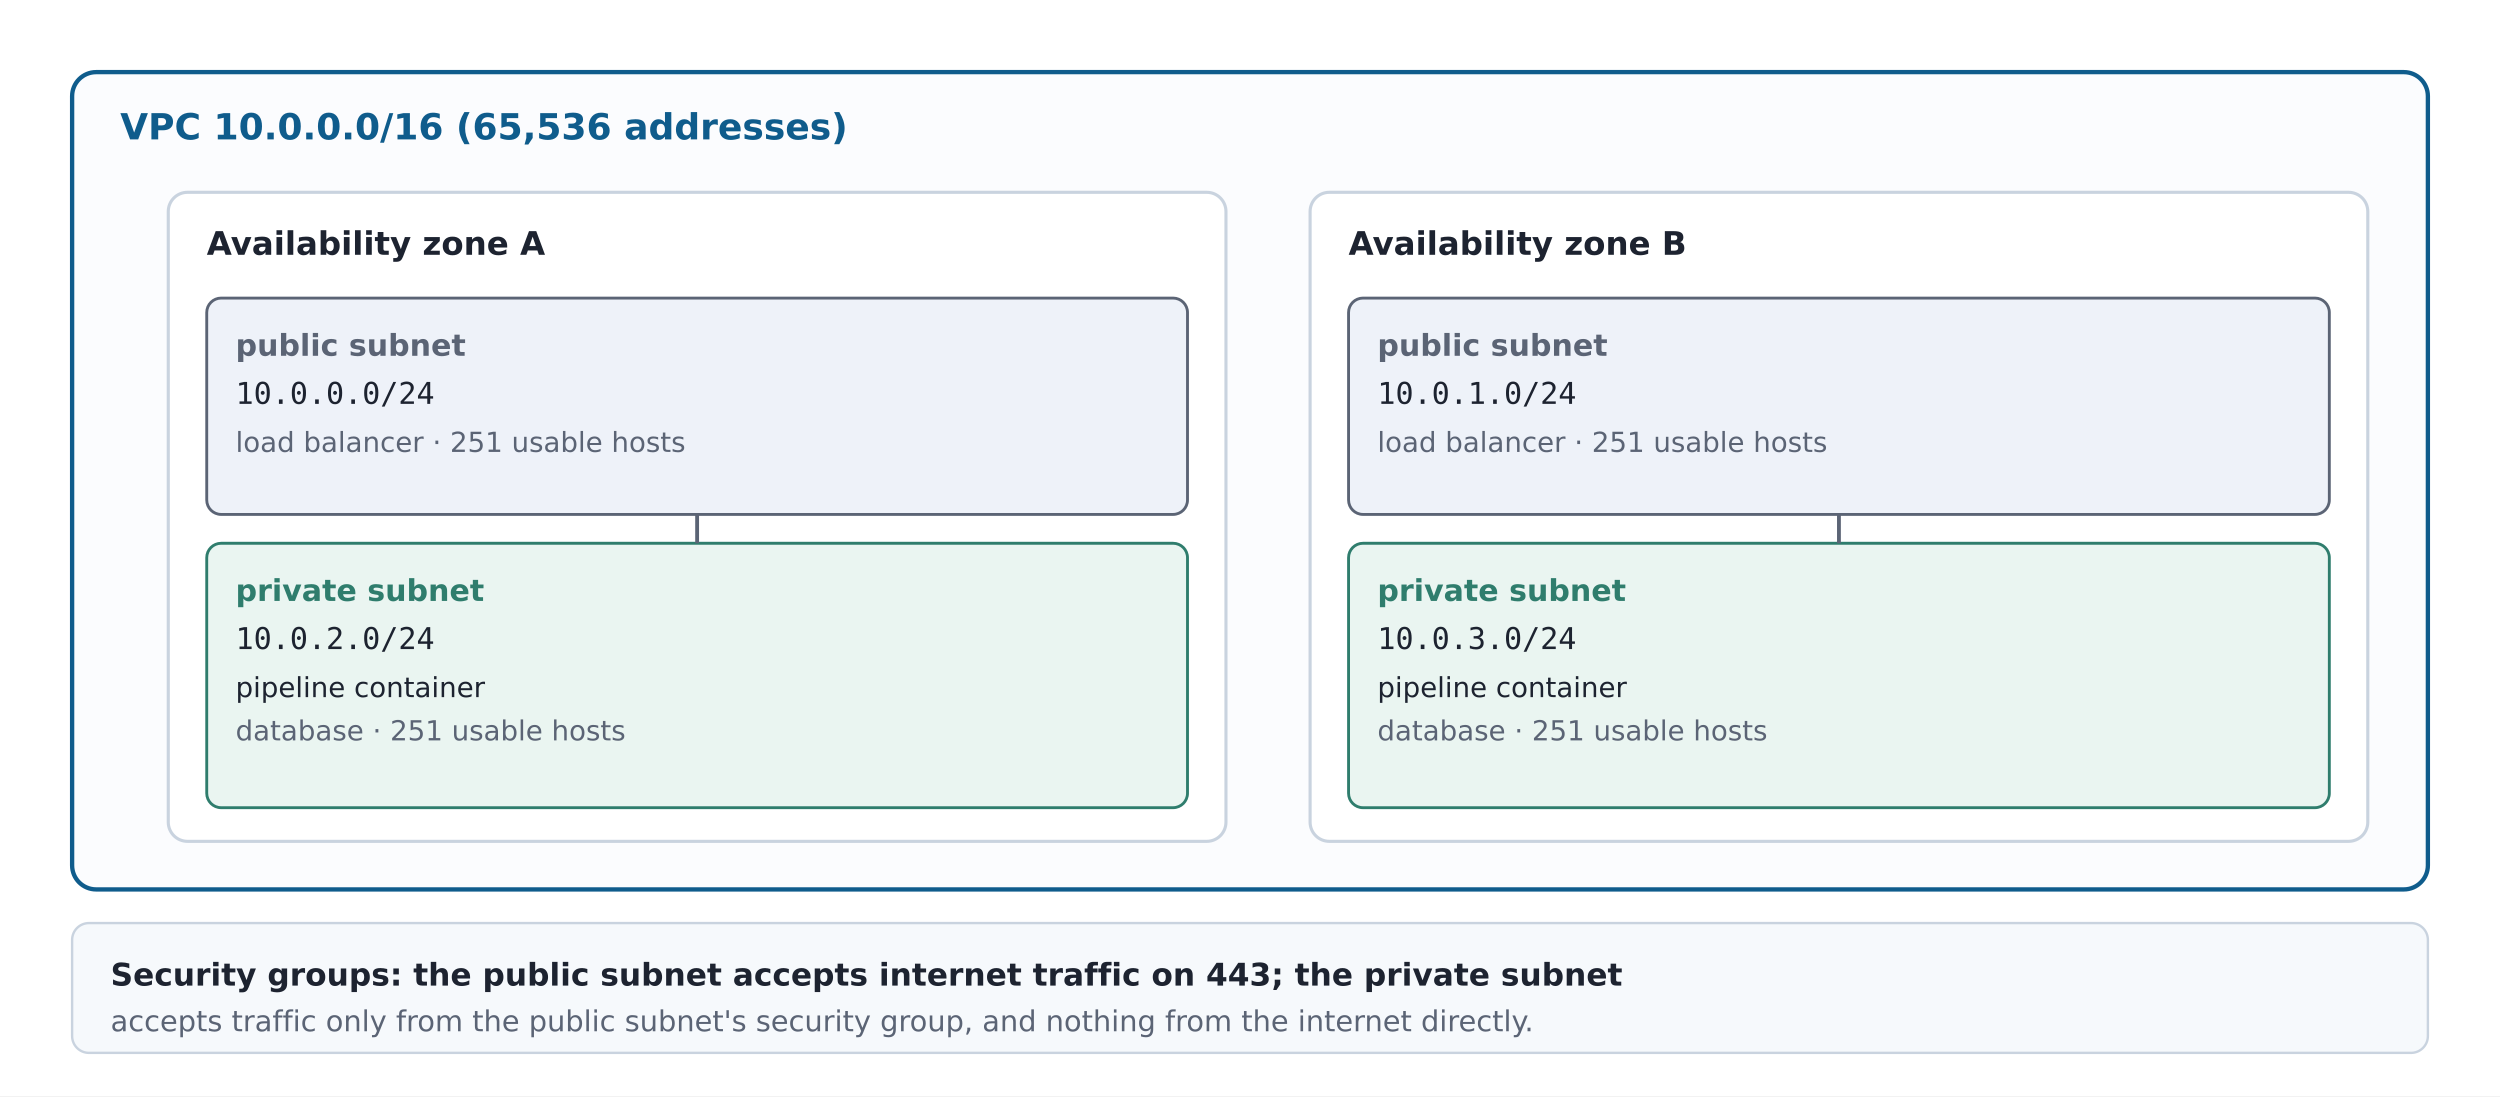
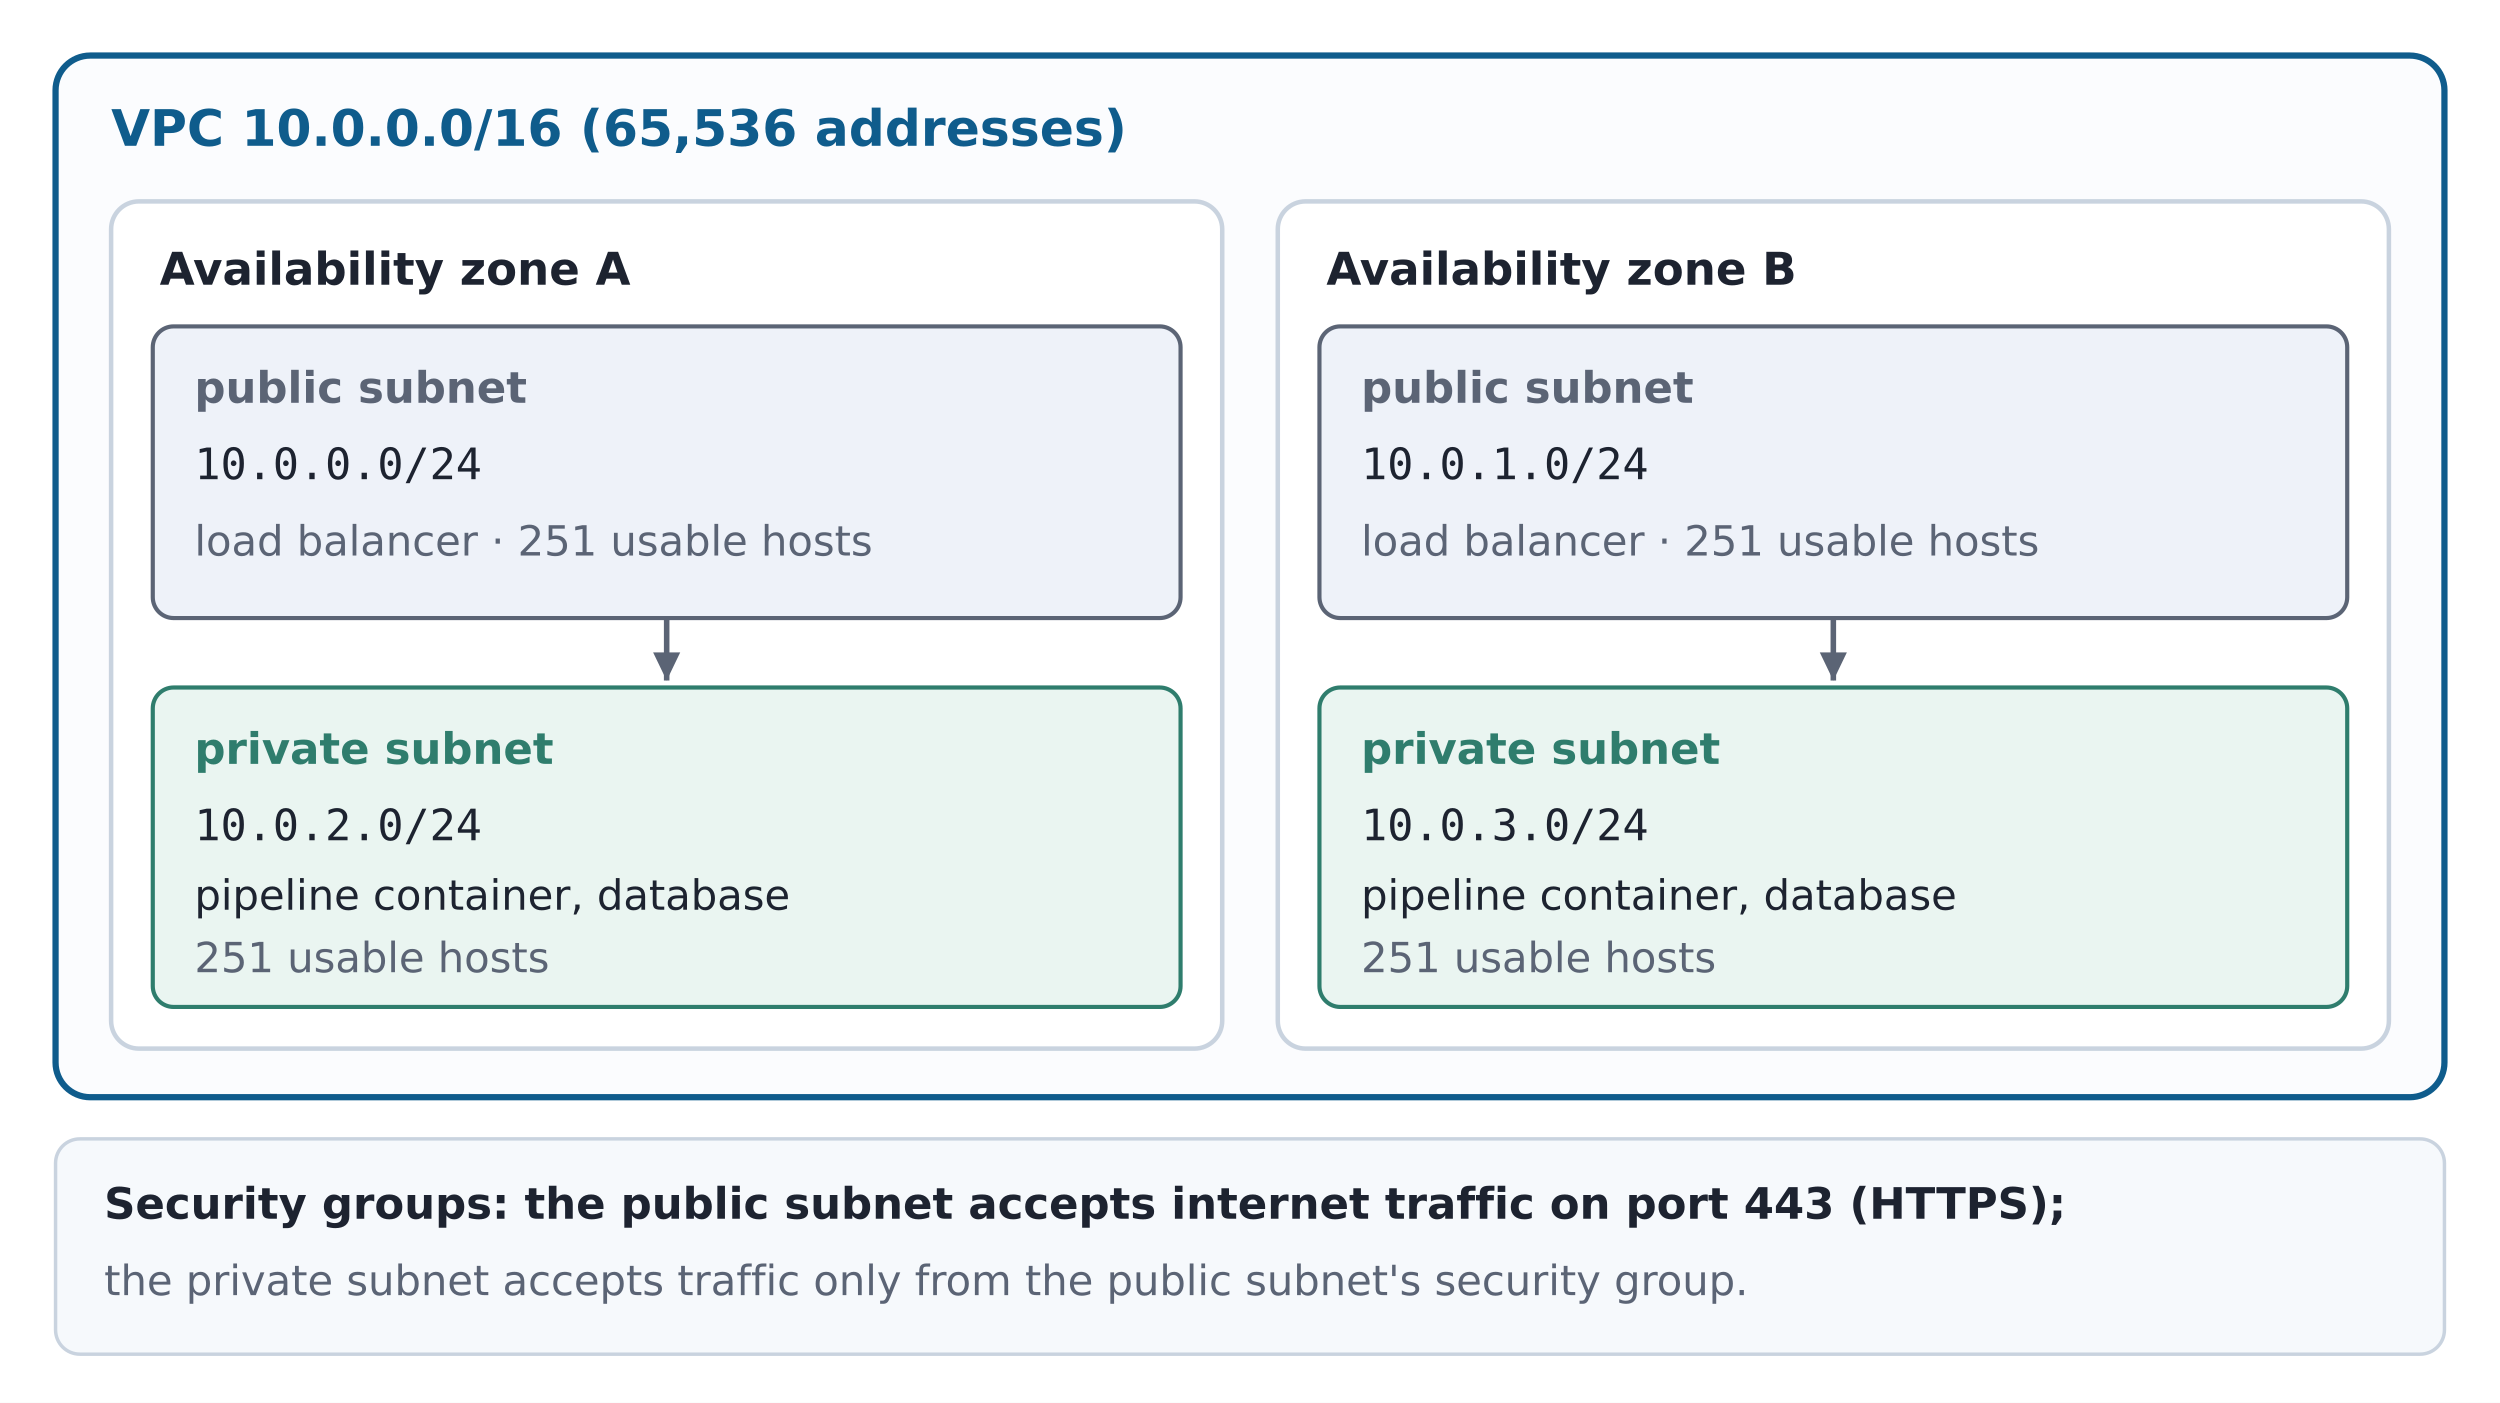
- <svg xmlns="http://www.w3.org/2000/svg" width="1040" height="456" viewBox="0 0 1040 456" font-family="DejaVu Sans, Arial, sans-serif">
-   <rect width="1040" height="456" fill="#ffffff" />
-   <rect x="30" y="30" width="980" height="340" rx="10" fill="#fbfcfe" stroke="#0f5c8c" stroke-width="1.8" />
-   <text x="50" y="58" font-size="15" fill="#0f5c8c" font-weight="bold" text-anchor="start" font-family="Poppins, DejaVu Sans, sans-serif">VPC  10.0.0.0/16   (65,536 addresses)</text>
-   <rect x="70" y="80" width="440" height="270" rx="8" fill="#fff" stroke="#c9d3df" stroke-width="1.3" />
-   <text x="86" y="106" font-size="13.5" fill="#1d2330" font-weight="bold" text-anchor="start">Availability zone A</text>
-   <rect x="86" y="124" width="408" height="90" rx="6" fill="#eef2f9" stroke="#5b6475" stroke-width="1.2" />
-   <text x="98" y="148" font-size="12.5" fill="#5b6475" font-weight="bold" text-anchor="start">public subnet</text>
-   <text x="98" y="168" font-size="12.5" fill="#1d2330" font-weight="normal" text-anchor="start" font-family="DejaVu Sans Mono, monospace">10.0.0.0/24</text>
-   <text x="98" y="188" font-size="11.5" fill="#5b6475" font-weight="normal" text-anchor="start">load balancer  ·  251 usable hosts</text>
-   <rect x="86" y="226" width="408" height="110" rx="6" fill="#eaf5f1" stroke="#2f7d6d" stroke-width="1.2" />
-   <text x="98" y="250" font-size="12.5" fill="#2f7d6d" font-weight="bold" text-anchor="start">private subnet</text>
-   <text x="98" y="270" font-size="12.5" fill="#1d2330" font-weight="normal" text-anchor="start" font-family="DejaVu Sans Mono, monospace">10.0.2.0/24</text>
-   <text x="98" y="290" font-size="11.5" fill="#1d2330" font-weight="normal" text-anchor="start">pipeline container</text>
-   <text x="98" y="308" font-size="11.5" fill="#5b6475" font-weight="normal" text-anchor="start">database  ·  251 usable hosts</text>
-   <path d="M290,214 V226" fill="none" stroke="#5b6475" stroke-width="1.6" stroke-linejoin="round" />
-   <rect x="545" y="80" width="440" height="270" rx="8" fill="#fff" stroke="#c9d3df" stroke-width="1.3" />
-   <text x="561" y="106" font-size="13.5" fill="#1d2330" font-weight="bold" text-anchor="start">Availability zone B</text>
-   <rect x="561" y="124" width="408" height="90" rx="6" fill="#eef2f9" stroke="#5b6475" stroke-width="1.2" />
-   <text x="573" y="148" font-size="12.5" fill="#5b6475" font-weight="bold" text-anchor="start">public subnet</text>
-   <text x="573" y="168" font-size="12.5" fill="#1d2330" font-weight="normal" text-anchor="start" font-family="DejaVu Sans Mono, monospace">10.0.1.0/24</text>
-   <text x="573" y="188" font-size="11.5" fill="#5b6475" font-weight="normal" text-anchor="start">load balancer  ·  251 usable hosts</text>
-   <rect x="561" y="226" width="408" height="110" rx="6" fill="#eaf5f1" stroke="#2f7d6d" stroke-width="1.2" />
-   <text x="573" y="250" font-size="12.5" fill="#2f7d6d" font-weight="bold" text-anchor="start">private subnet</text>
-   <text x="573" y="270" font-size="12.5" fill="#1d2330" font-weight="normal" text-anchor="start" font-family="DejaVu Sans Mono, monospace">10.0.3.0/24</text>
-   <text x="573" y="290" font-size="11.5" fill="#1d2330" font-weight="normal" text-anchor="start">pipeline container</text>
-   <text x="573" y="308" font-size="11.5" fill="#5b6475" font-weight="normal" text-anchor="start">database  ·  251 usable hosts</text>
-   <path d="M765,214 V226" fill="none" stroke="#5b6475" stroke-width="1.6" stroke-linejoin="round" />
-   <rect x="30" y="384" width="980" height="54" rx="7" fill="#f6f9fc" stroke="#c9d3df" stroke-width="1" />
-   <text x="46" y="410" font-size="13" fill="#1d2330" font-weight="bold" text-anchor="start">Security groups: the public subnet accepts internet traffic on 443; the private subnet</text>
-   <text x="46" y="429" font-size="12" fill="#5b6475" font-weight="normal" text-anchor="start">accepts traffic only from the public subnet's security group, and nothing from the internet directly.</text>
+ <svg xmlns="http://www.w3.org/2000/svg" width="720" height="404" viewBox="0 0 720 404" font-family="DejaVu Sans, Arial, sans-serif">
+   <rect width="720" height="404" fill="#ffffff" />
+   <rect x="16" y="16" width="688" height="300" rx="10" fill="#fbfcfe" stroke="#0f5c8c" stroke-width="1.8" />
+   <text x="32" y="42" font-size="14.5" fill="#0f5c8c" font-weight="bold" text-anchor="start" font-family="Poppins, DejaVu Sans, sans-serif">VPC  10.0.0.0/16   (65,536 addresses)</text>
+   <rect x="32" y="58" width="320" height="244" rx="8" fill="#fff" stroke="#c9d3df" stroke-width="1.3" />
+   <text x="46" y="82" font-size="13" fill="#1d2330" font-weight="bold" text-anchor="start">Availability zone A</text>
+   <rect x="44" y="94" width="296" height="84" rx="6" fill="#eef2f9" stroke="#5b6475" stroke-width="1.2" />
+   <text x="56" y="116" font-size="12.5" fill="#5b6475" font-weight="bold" text-anchor="start">public subnet</text>
+   <text x="56" y="138" font-size="12.5" fill="#1d2330" font-weight="normal" text-anchor="start" font-family="DejaVu Sans Mono, monospace">10.0.0.0/24</text>
+   <text x="56" y="160" font-size="12" fill="#5b6475" font-weight="normal" text-anchor="start">load balancer · 251 usable hosts</text>
+   <path d="M192,178 L192,196" fill="none" stroke="#5b6475" stroke-width="1.6" stroke-linejoin="round" />
+   <path d="M192,196 L188.1,187.9 L195.9,187.9 Z" fill="#5b6475" />
+   <rect x="44" y="198" width="296" height="92" rx="6" fill="#eaf5f1" stroke="#2f7d6d" stroke-width="1.2" />
+   <text x="56" y="220" font-size="12.5" fill="#2f7d6d" font-weight="bold" text-anchor="start">private subnet</text>
+   <text x="56" y="242" font-size="12.5" fill="#1d2330" font-weight="normal" text-anchor="start" font-family="DejaVu Sans Mono, monospace">10.0.2.0/24</text>
+   <text x="56" y="262" font-size="12" fill="#1d2330" font-weight="normal" text-anchor="start">pipeline container, database</text>
+   <text x="56" y="280" font-size="12" fill="#5b6475" font-weight="normal" text-anchor="start">251 usable hosts</text>
+   <rect x="368" y="58" width="320" height="244" rx="8" fill="#fff" stroke="#c9d3df" stroke-width="1.3" />
+   <text x="382" y="82" font-size="13" fill="#1d2330" font-weight="bold" text-anchor="start">Availability zone B</text>
+   <rect x="380" y="94" width="296" height="84" rx="6" fill="#eef2f9" stroke="#5b6475" stroke-width="1.2" />
+   <text x="392" y="116" font-size="12.5" fill="#5b6475" font-weight="bold" text-anchor="start">public subnet</text>
+   <text x="392" y="138" font-size="12.5" fill="#1d2330" font-weight="normal" text-anchor="start" font-family="DejaVu Sans Mono, monospace">10.0.1.0/24</text>
+   <text x="392" y="160" font-size="12" fill="#5b6475" font-weight="normal" text-anchor="start">load balancer · 251 usable hosts</text>
+   <path d="M528,178 L528,196" fill="none" stroke="#5b6475" stroke-width="1.6" stroke-linejoin="round" />
+   <path d="M528,196 L524.1,187.9 L531.9,187.9 Z" fill="#5b6475" />
+   <rect x="380" y="198" width="296" height="92" rx="6" fill="#eaf5f1" stroke="#2f7d6d" stroke-width="1.2" />
+   <text x="392" y="220" font-size="12.5" fill="#2f7d6d" font-weight="bold" text-anchor="start">private subnet</text>
+   <text x="392" y="242" font-size="12.5" fill="#1d2330" font-weight="normal" text-anchor="start" font-family="DejaVu Sans Mono, monospace">10.0.3.0/24</text>
+   <text x="392" y="262" font-size="12" fill="#1d2330" font-weight="normal" text-anchor="start">pipeline container, database</text>
+   <text x="392" y="280" font-size="12" fill="#5b6475" font-weight="normal" text-anchor="start">251 usable hosts</text>
+   <rect x="16" y="328" width="688" height="62" rx="7" fill="#f6f9fc" stroke="#c9d3df" stroke-width="1" />
+   <text x="30" y="351" font-size="12.5" fill="#1d2330" font-weight="bold" text-anchor="start">Security groups: the public subnet accepts internet traffic on port 443 (HTTPS);</text>
+   <text x="30" y="373" font-size="12" fill="#5b6475" font-weight="normal" text-anchor="start">the private subnet accepts traffic only from the public subnet's security group.</text>
</svg>
